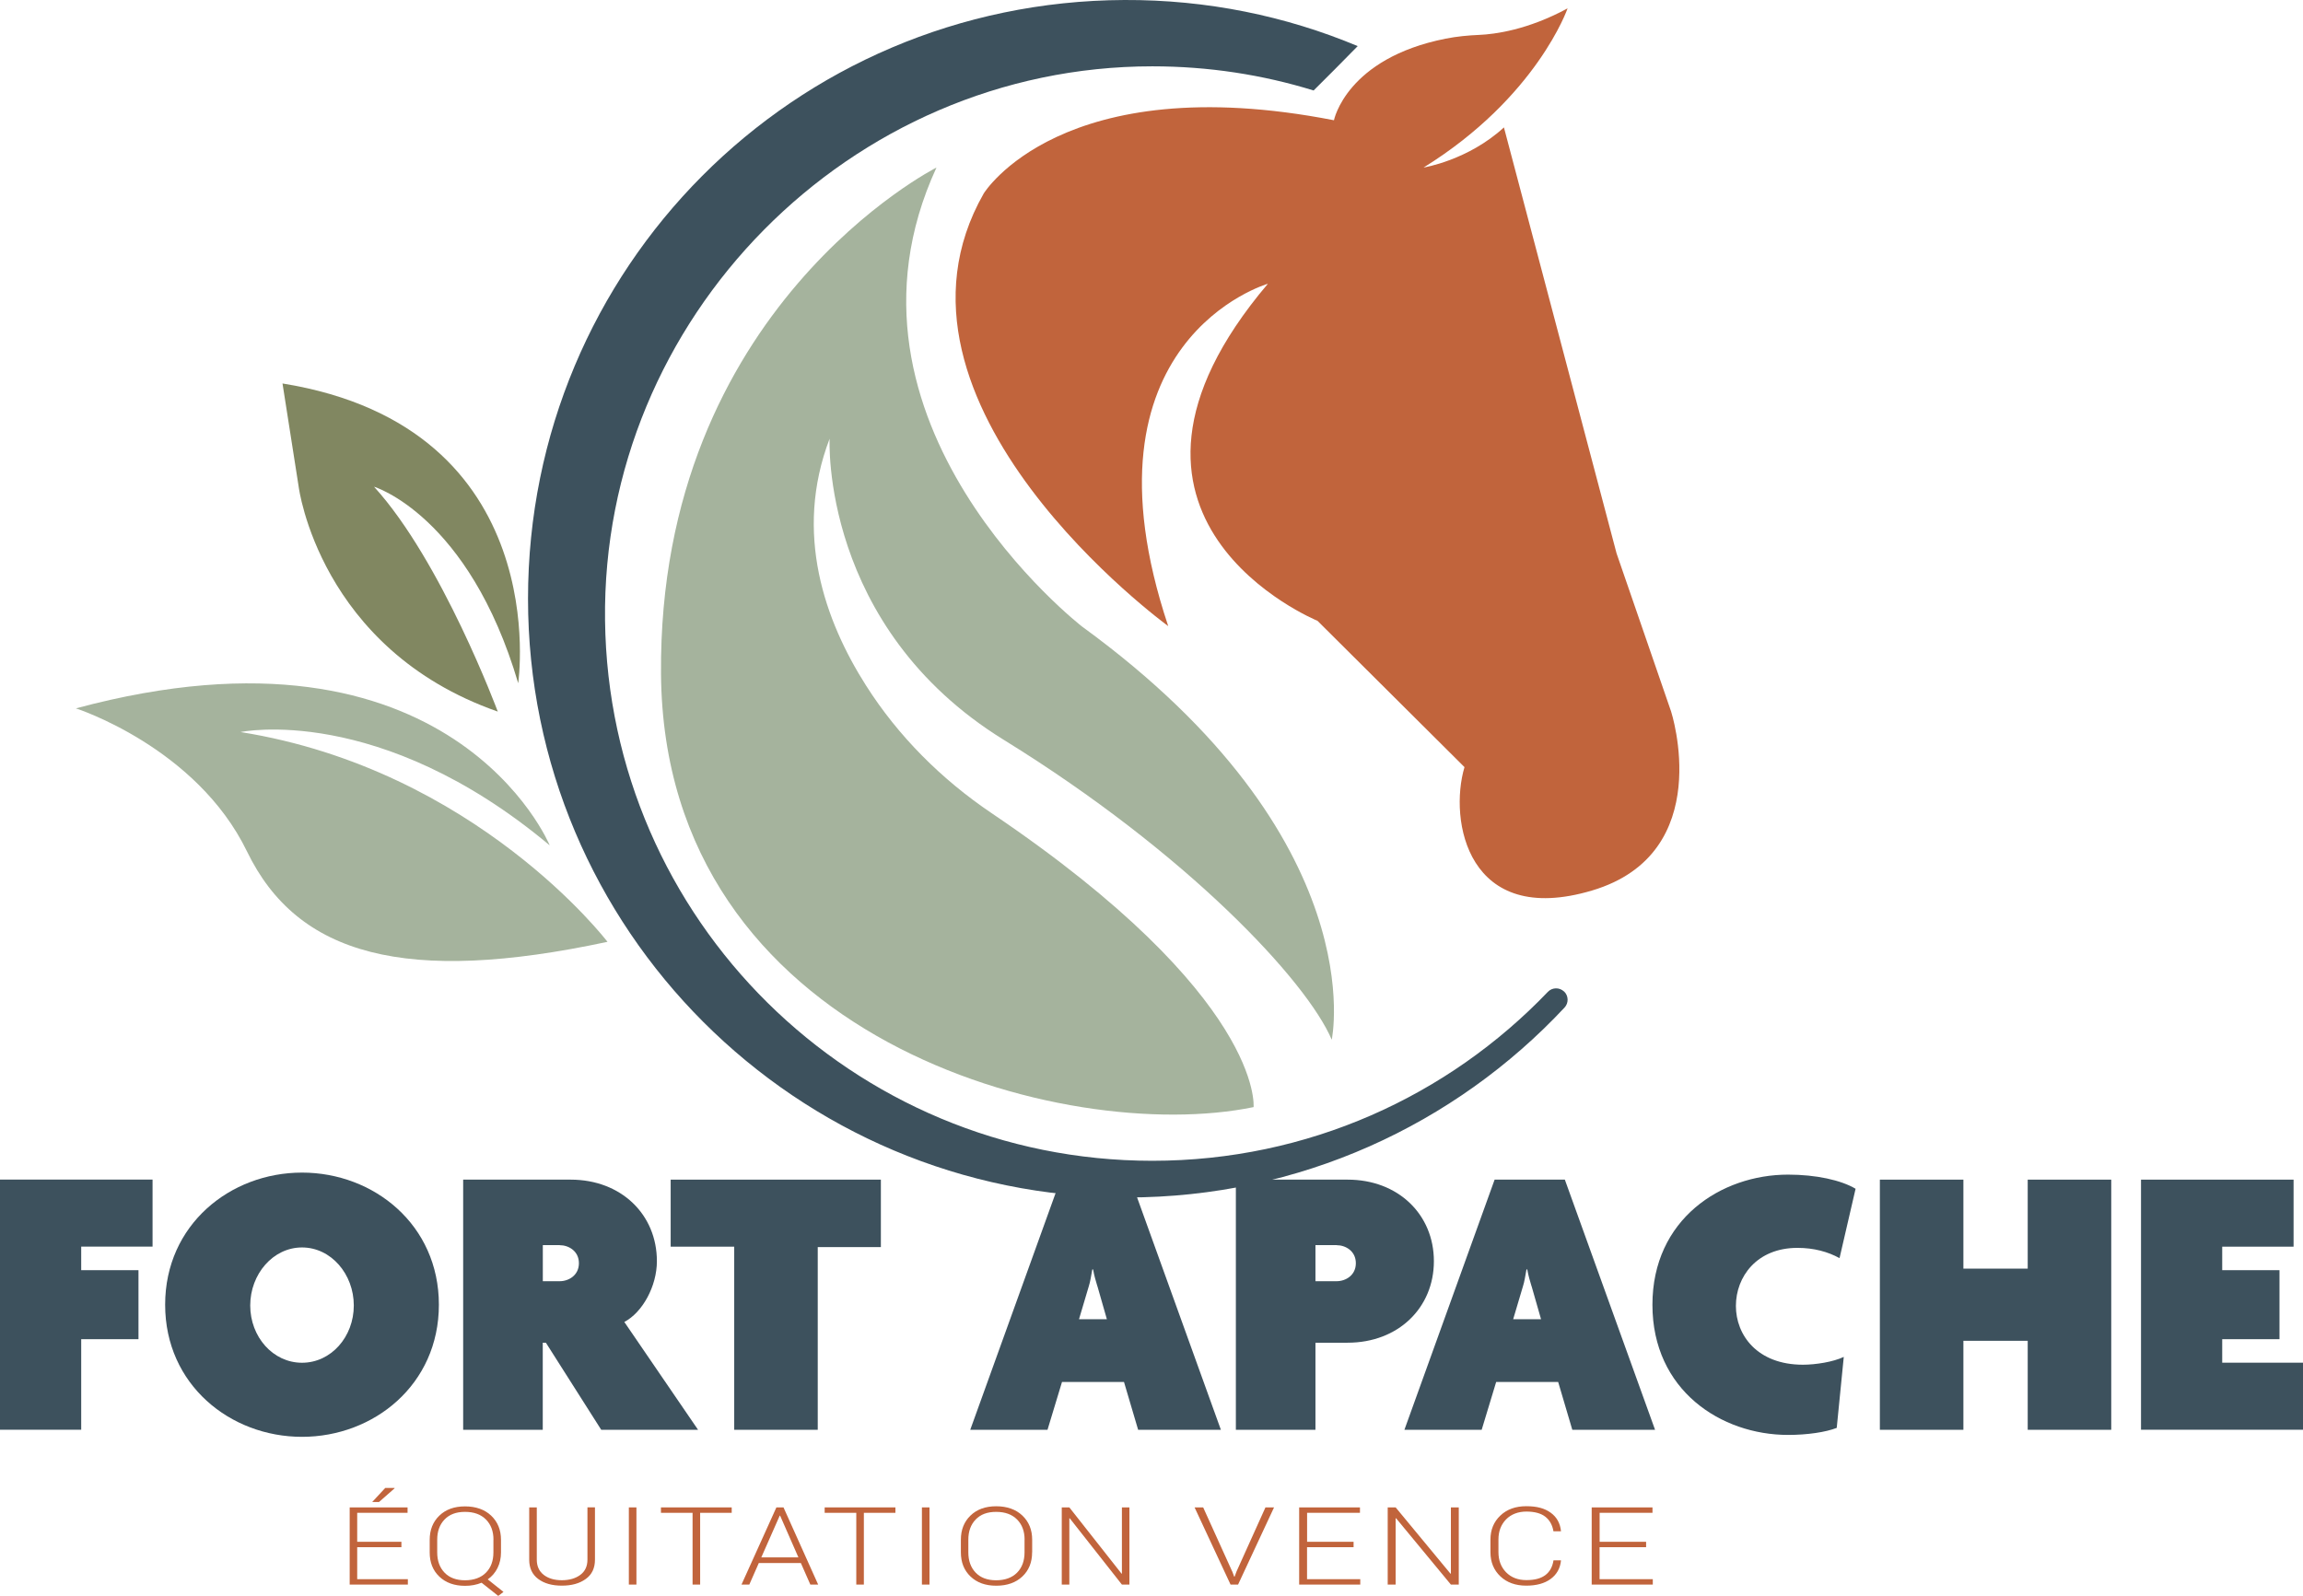
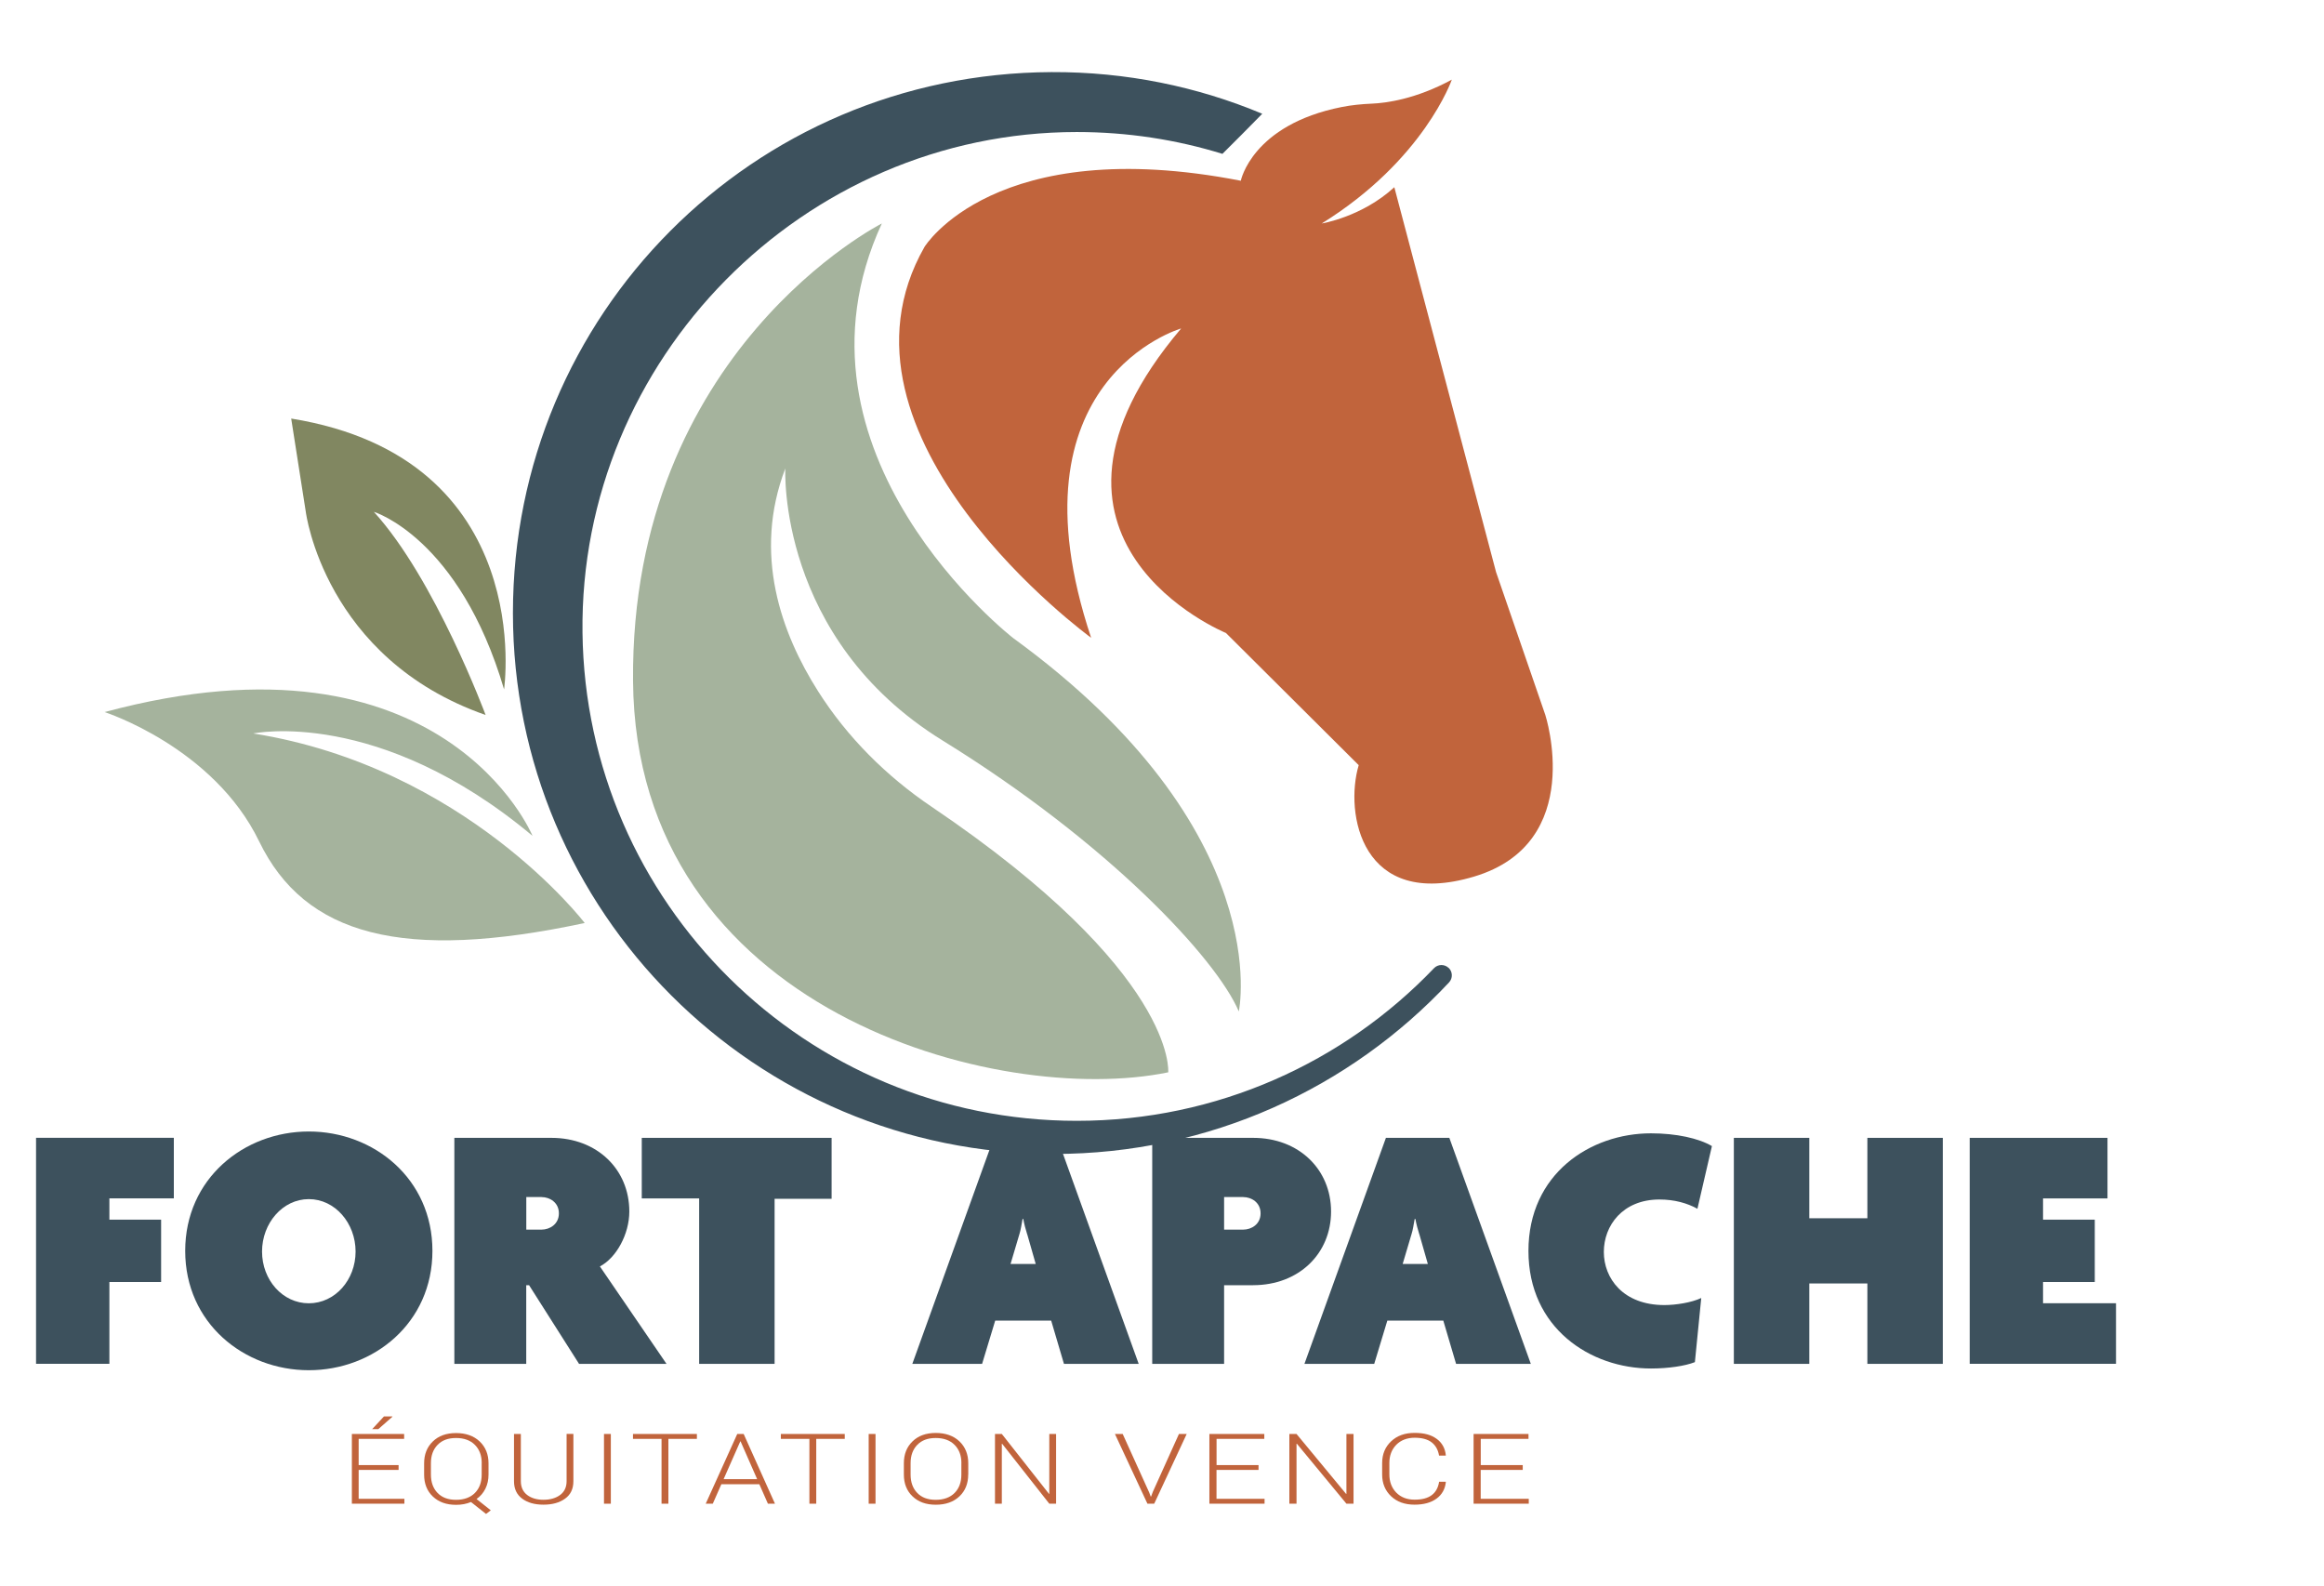
- <svg xmlns="http://www.w3.org/2000/svg" id="Calque_1" data-name="Calque 1" viewBox="0 0 386 267.54">
+ <svg xmlns="http://www.w3.org/2000/svg" overflow="visible" id="Calque_1" data-name="Calque 1" viewBox="-6.69 -13.38 431.29 294.29">
  <defs>
    <style>
      .cls-1 {
        fill: #c1643c;
      }

      .cls-2 {
        fill: #818761;
      }

      .cls-3 {
        fill: #a5b39d;
      }

      .cls-4 {
        fill: #3d515d;
      }
    </style>
  </defs>
  <g>
    <path class="cls-4" d="M13.61,209.01v3.94h9.6v11.57h-9.6v15.18H0v-41.94h25.57v11.24h-11.96Z" />
    <path class="cls-4" d="M50.62,240.89c-12.03,0-22.94-8.74-22.94-22.15s10.91-22.15,22.94-22.15,22.94,8.74,22.94,22.15-10.91,22.15-22.94,22.15ZM50.62,209.14c-4.86,0-8.68,4.47-8.68,9.73s3.81,9.6,8.68,9.6,8.68-4.34,8.68-9.6-3.81-9.73-8.68-9.73Z" />
    <path class="cls-4" d="M100.77,239.71l-9.27-14.59h-.53v14.59h-13.34v-41.94h18.01c8.48,0,14.46,5.85,14.46,13.67,0,4.21-2.43,8.61-5.46,10.19l12.36,18.08h-16.24ZM93.81,208.75h-2.83v6.05h2.83c1.51,0,3.22-.99,3.22-3.02s-1.71-3.02-3.22-3.02Z" />
    <path class="cls-4" d="M137.06,209.08v30.63h-14v-30.7h-10.65v-11.24h35.23v11.31h-10.58Z" />
    <path class="cls-4" d="M190.76,239.71l-2.37-8.02h-10.39l-2.43,8.02h-12.95l15.12-41.94h11.77l15.12,41.94h-13.87ZM183.93,215.65c-.26-.85-.53-1.77-.72-2.83h-.13c-.2,1.05-.33,2.04-.59,2.83l-1.64,5.52h4.67l-1.58-5.52Z" />
    <path class="cls-4" d="M225.87,225.12h-5.39v14.59h-13.34v-41.94h18.73c8.48,0,14.46,5.85,14.46,13.67s-5.98,13.67-14.46,13.67ZM224.03,208.75h-3.55v6.05h3.55c1.51,0,3.22-.99,3.22-3.02s-1.71-3.02-3.22-3.02Z" />
    <path class="cls-4" d="M263.53,239.71l-2.37-8.02h-10.39l-2.43,8.02h-12.95l15.12-41.94h11.77l15.12,41.94h-13.87ZM256.7,215.65c-.26-.85-.53-1.77-.72-2.83h-.13c-.2,1.05-.33,2.04-.59,2.83l-1.64,5.52h4.67l-1.58-5.52Z" />
    <path class="cls-4" d="M308.3,210.92c-1.91-1.05-4.27-1.71-7.03-1.71-6.84,0-10.32,4.86-10.32,9.73s3.55,9.86,11.24,9.86c2.1,0,5.06-.46,6.84-1.31l-1.18,11.9c-1.84.72-4.93,1.18-8.15,1.18-11.24,0-22.74-7.49-22.74-21.82s11.5-21.82,22.74-21.82c4.67,0,8.87.92,11.31,2.37l-2.69,11.63Z" />
    <path class="cls-4" d="M339.86,239.71v-14.92h-10.78v14.92h-14v-41.94h14v14.92h10.78v-14.92h14v41.94h-14Z" />
    <path class="cls-4" d="M358.85,239.71v-41.94h25.57v11.24h-11.96v3.94h9.6v11.57h-9.6v3.94h13.54v11.24h-27.15Z" />
  </g>
  <g>
    <path class="cls-1" d="M67.28,259.39h-7.41v5.36h8.49v.91h-9.75v-12.94h9.7v.91h-8.44v4.86h7.41v.91ZM64.57,249.46h1.55l.03.05-2.63,2.31h-1.14l2.19-2.36Z" />
    <path class="cls-1" d="M83.97,260.25c0,.97-.19,1.85-.58,2.63s-.93,1.41-1.64,1.91l2.64,2.1-.88.67-2.79-2.21c-.42.17-.85.3-1.32.39-.46.09-.95.13-1.45.13-1.8,0-3.24-.52-4.32-1.55-1.08-1.03-1.61-2.38-1.61-4.05v-2.11c0-1.66.54-3.02,1.61-4.05,1.07-1.04,2.51-1.56,4.31-1.56s3.3.52,4.39,1.56,1.64,2.39,1.64,4.05v2.11ZM82.71,258.13c0-1.4-.42-2.53-1.26-3.38-.84-.85-2.01-1.28-3.51-1.28s-2.61.43-3.43,1.28-1.23,1.98-1.23,3.38v2.13c0,1.41.41,2.55,1.23,3.4.82.85,1.96,1.28,3.43,1.28s2.67-.43,3.51-1.28c.84-.85,1.25-1.99,1.25-3.4v-2.13Z" />
    <path class="cls-1" d="M99.72,252.72v8.77c0,1.41-.51,2.49-1.54,3.23-1.03.75-2.36,1.12-4.01,1.12s-2.95-.37-3.96-1.12c-1.01-.75-1.51-1.83-1.51-3.23v-8.77h1.27v8.76c0,1.1.39,1.95,1.16,2.55.78.6,1.79.9,3.04.9s2.3-.3,3.1-.9c.8-.6,1.19-1.45,1.19-2.56v-8.76h1.26Z" />
    <path class="cls-1" d="M106.67,265.66h-1.27v-12.94h1.27v12.94Z" />
    <path class="cls-1" d="M122.65,253.63h-5.3v12.03h-1.27v-12.03h-5.3v-.91h11.86v.91Z" />
    <path class="cls-1" d="M134.23,262.05h-7.05l-1.59,3.61h-1.31l5.85-12.94h1.19l5.81,12.94h-1.31l-1.59-3.61ZM127.6,261.1h6.22l-3.07-7h-.06l-3.09,7Z" />
    <path class="cls-1" d="M150.09,253.63h-5.3v12.03h-1.27v-12.03h-5.3v-.91h11.86v.91Z" />
    <path class="cls-1" d="M155.79,265.66h-1.27v-12.94h1.27v12.94Z" />
    <path class="cls-1" d="M172.99,260.25c0,1.67-.54,3.02-1.63,4.05-1.09,1.03-2.55,1.55-4.38,1.55s-3.24-.52-4.32-1.55c-1.08-1.03-1.61-2.38-1.61-4.05v-2.11c0-1.66.54-3.02,1.61-4.05,1.07-1.04,2.51-1.56,4.31-1.56s3.3.52,4.39,1.56,1.64,2.39,1.64,4.05v2.11ZM171.73,258.13c0-1.4-.42-2.53-1.26-3.38-.84-.85-2.01-1.28-3.51-1.28s-2.61.43-3.43,1.28-1.23,1.98-1.23,3.38v2.13c0,1.41.41,2.55,1.23,3.4.82.85,1.96,1.28,3.43,1.28s2.67-.43,3.51-1.28c.84-.85,1.25-1.99,1.25-3.4v-2.13Z" />
    <path class="cls-1" d="M189.3,265.66h-1.26l-8.75-11.12h-.06v11.12h-1.27v-12.94h1.27l8.75,11.11h.06v-11.11h1.26v12.94Z" />
    <path class="cls-1" d="M206.54,263.47l.32.86h.07l.32-.86,4.85-10.75h1.44l-6.03,12.94h-1.26l-6.03-12.94h1.44l4.87,10.75Z" />
    <path class="cls-1" d="M226.86,259.39h-7.79v5.36h8.92v.91h-10.24v-12.94h10.19v.91h-8.86v4.86h7.79v.91Z" />
    <path class="cls-1" d="M244.5,265.66h-1.32l-9.19-11.12h-.07v11.12h-1.33v-12.94h1.33l9.19,11.11h.07v-11.11h1.32v12.94Z" />
    <path class="cls-1" d="M261.61,261.61l.02.05c-.14,1.3-.72,2.32-1.73,3.06-1.01.74-2.37,1.12-4.08,1.12-1.8,0-3.25-.52-4.35-1.56-1.1-1.04-1.66-2.39-1.66-4.04v-2.11c0-1.65.55-2.99,1.66-4.04s2.55-1.57,4.35-1.57,3.08.36,4.09,1.09c1.01.73,1.58,1.75,1.72,3.07l-.02.05h-1.24c-.18-1.07-.64-1.89-1.38-2.46-.74-.57-1.8-.85-3.16-.85s-2.55.44-3.4,1.31c-.85.88-1.28,2-1.28,3.36v2.12c0,1.39.43,2.51,1.28,3.39.86.87,1.99,1.31,3.4,1.31s2.42-.28,3.17-.83c.75-.56,1.21-1.39,1.38-2.49h1.24Z" />
    <path class="cls-1" d="M275.89,259.39h-7.79v5.36h8.92v.91h-10.24v-12.94h10.19v.91h-8.86v4.86h7.79v.91Z" />
  </g>
  <g>
-     <path class="cls-4" d="M262.13,166.22c-.76-.71-1.96-.69-2.69.06-16.7,17.46-40.23,28.33-66.3,28.33-50.29,0-91.12-40.46-91.73-90.59-.62-50.72,41.01-92.9,91.73-92.9,9.41,0,18.48,1.41,27.03,4.05,2.08-2.06,5.02-5.01,7.39-7.44C215.53,2.69,202.32-.06,188.45,0c-55.43.24-99.95,44.96-99.95,100.38,0,55.44,44.95,100.38,100.39,100.38,28.93,0,55.01-12.24,73.33-31.83.73-.78.69-1.99-.08-2.72h0Z" />
+     <path class="cls-4" d="M262.13,166.22c-.76-.71-1.96-.69-2.69.06-16.7,17.46-40.23,28.33-66.3,28.33-50.29,0-91.12-40.46-91.73-90.59-.62-50.72,41.01-92.9,91.73-92.90,9.41,0,18.48,1.41,27.03,4.05,2.08-2.06,5.02-5.01,7.39-7.44C215.53,2.69,202.32-.06,188.45,0c-55.43.24-99.95,44.96-99.95,100.38,0,55.44,44.95,100.38,100.39,100.38,28.93,0,55.01-12.24,73.33-31.83.73-.78.69-1.99-.08-2.72h0Z" />
    <path class="cls-3" d="M92.14,141.73s-16.47-39.92-79.42-22.97c0,0,20.2,6.49,28.68,23.99,8.48,17.5,26.69,22.37,60.42,15.15,0,0-22-28.86-61.5-35.17,0,0,23.21-4.93,51.82,19Z" />
-     <path class="cls-2" d="M86.85,114.57s6.31-42.88-39.5-50.28l2.71,17.31s3.43,27.23,33.37,37.7c0,0-9.38-25.25-20.74-37.7,0,0,15.87,4.78,24.17,32.96Z" />
+     <path class="cls-2" d="M86.85,114.57s6.31-42.88-39.5-50.28l2.71,17.31s3.43,27.23,33.37,37.7c0,0-9.38-25.25-20.74-37.70,0,0,15.87,4.78,24.17,32.96Z" />
    <path class="cls-3" d="M223.21,174.31s7.21-33.55-41.84-69.26c0,0-44.13-34.15-24.41-76.96,0,0-46.65,23.57-46.17,84.89.48,61.32,67.82,79.12,99.32,72.63,0,0,1.78-18.42-43.91-49.28-8.38-5.66-15.64-12.88-21.06-21.42-6.84-10.76-12.16-25.49-6.09-41.36,0,0-1.57,31.5,29.21,50.5,30.78,19,50.74,40.4,54.95,50.26Z" />
    <path class="cls-1" d="M195.79,104.96s-51.1-37.18-30.9-72.54c0,0,13.01-21.16,58.69-12.26,0,0,2.06-10.37,18.72-13.68,1.86-.37,3.75-.55,5.64-.63,2.56-.11,8.09-.81,14.8-4.45,0,0-5.14,14.91-24.14,26.69,0,0,7.46-1.2,13.47-6.73l18.88,71.42,9.14,26.51s7.7,23.75-13.23,30c-20.92,6.25-24.05-11.78-21.4-20.68l-24.64-24.53s-41.74-17.07-8.31-56.51c0,0-32.71,9.44-16.71,57.39Z" />
  </g>
</svg>
